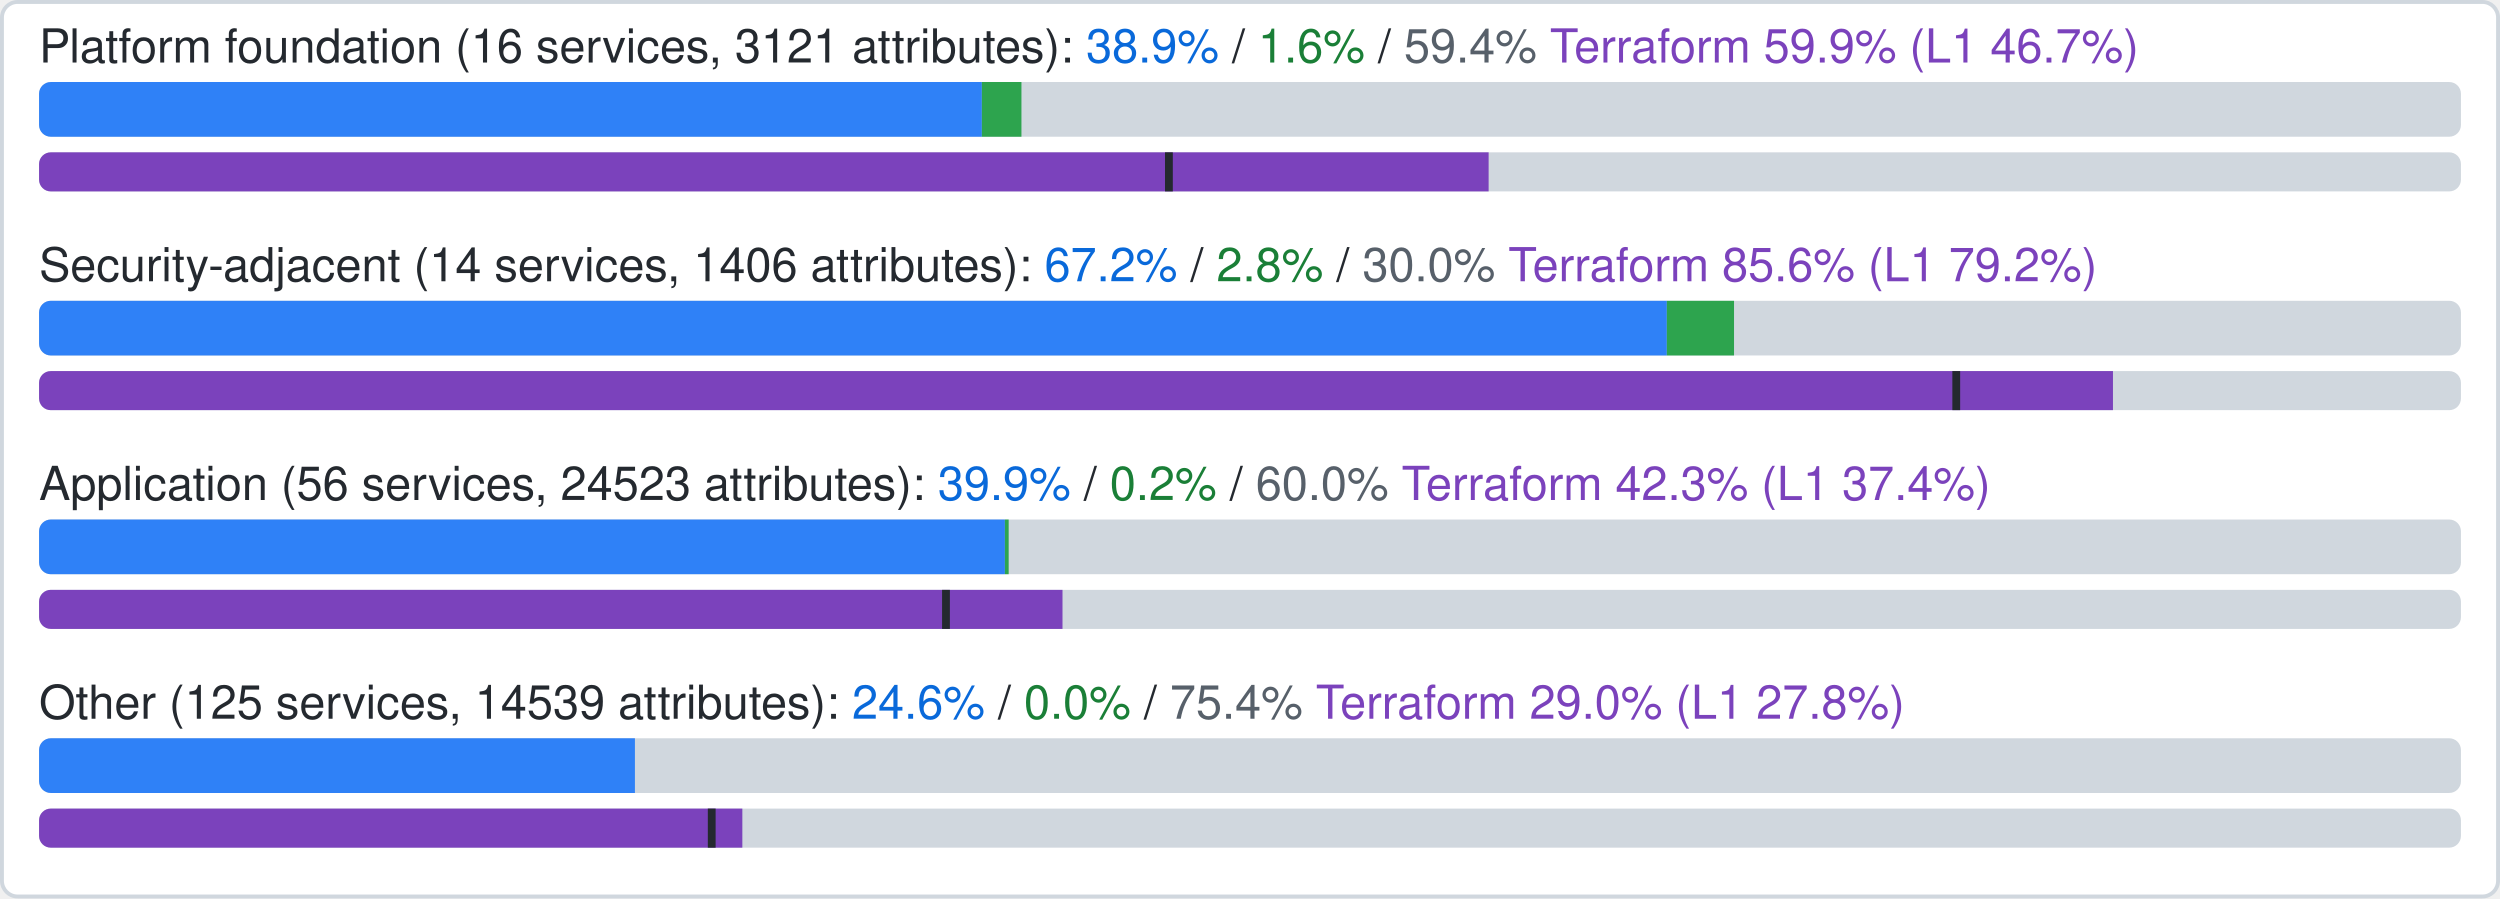
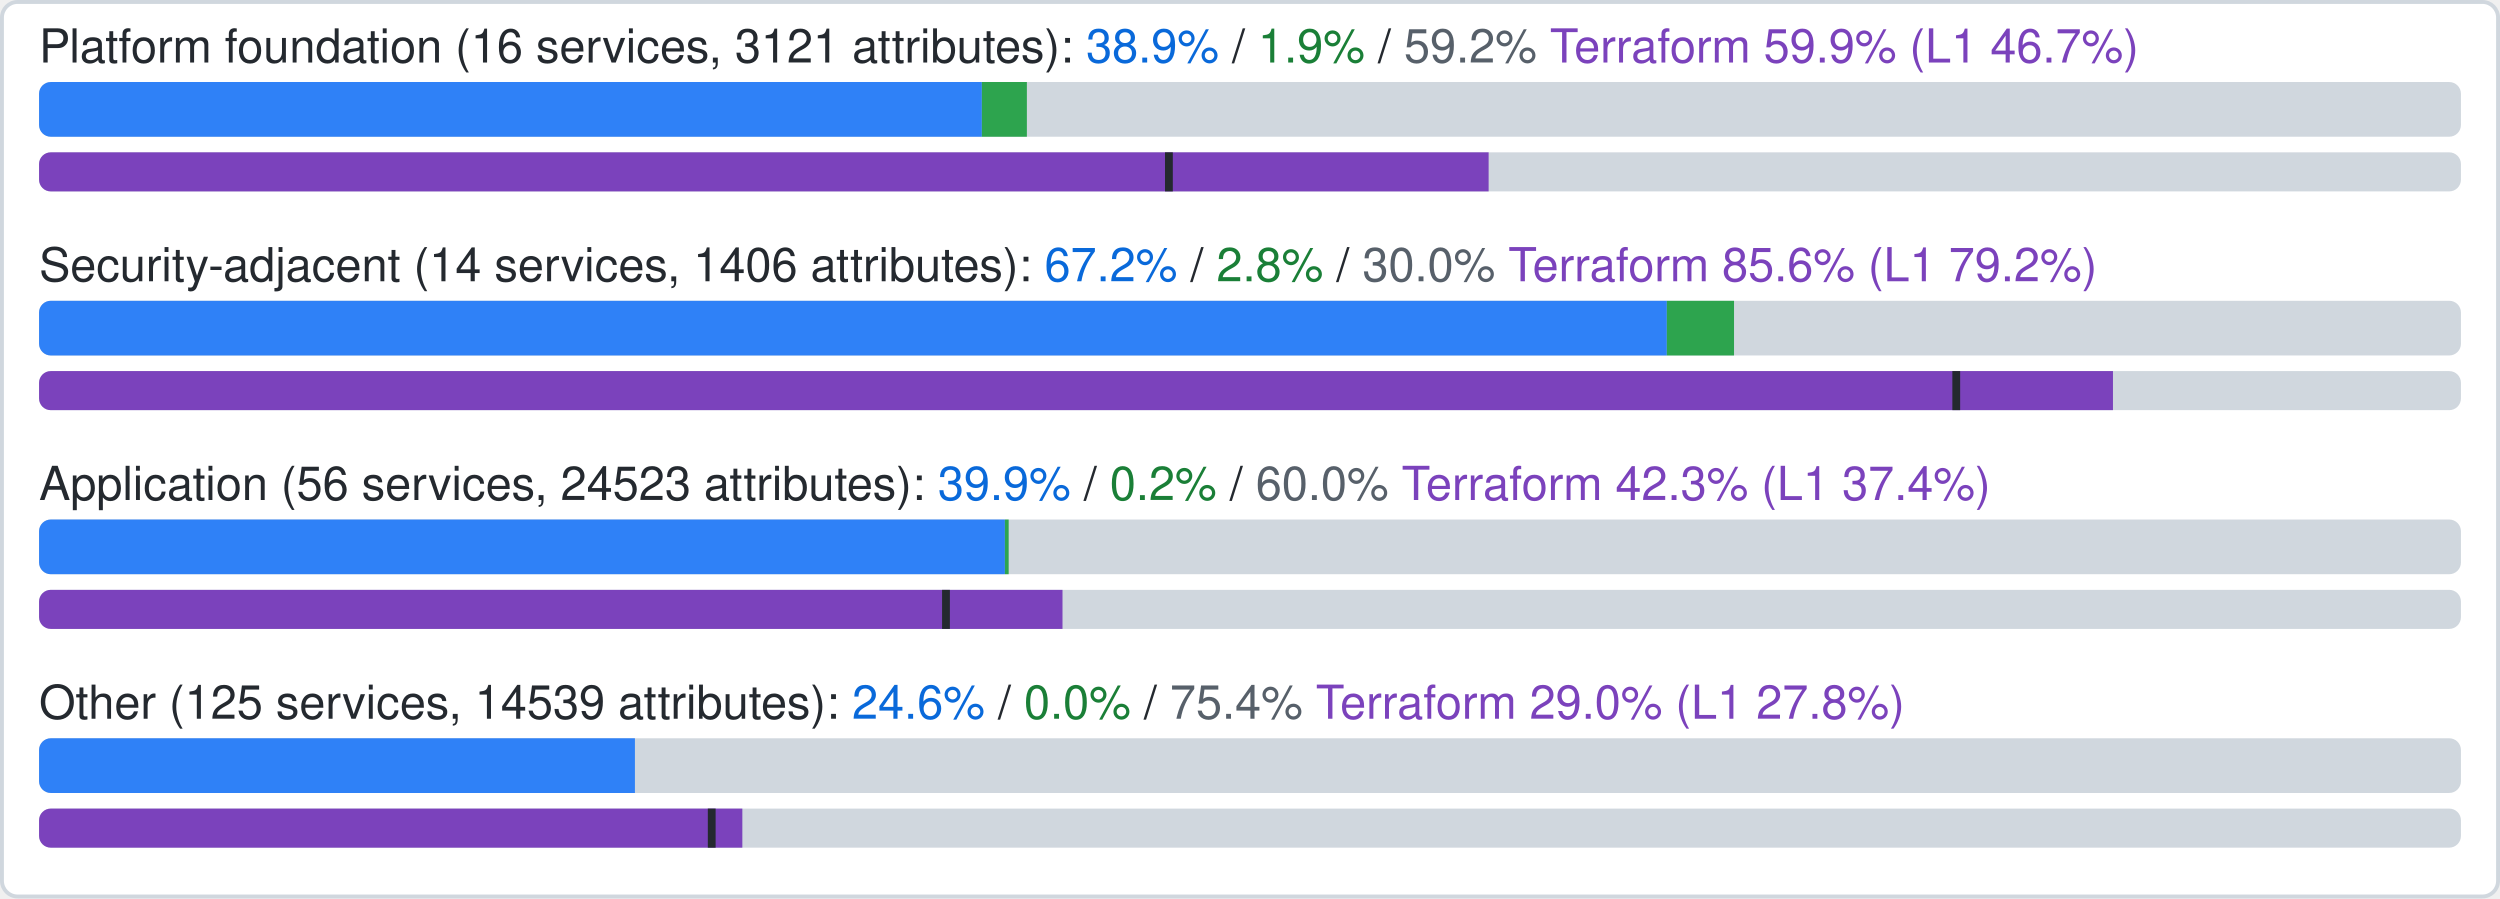
- <svg xmlns="http://www.w3.org/2000/svg" width="640" height="230" viewBox="0 0 640 230" role="img" aria-label="Coverage by category: Platform foundation official 38.9%, ours beyond official 1.6%, uncovered 59.4%, Terraform google-beta 59.9% (L1 46.7%), an estimate; Security-adjacent official 67.2%, ours beyond official 2.8%, uncovered 30.0%, Terraform google-beta 85.6% (L1 79.2%), an estimate; Application official 39.9%, ours beyond official 0.2%, uncovered 60.0%, Terraform google-beta 42.3% (L1 37.4%), an estimate; Other official 24.6%, ours beyond official 0.0%, uncovered 75.4%, Terraform google-beta 29.0% (L1 27.8%), an estimate;">
+ <svg xmlns="http://www.w3.org/2000/svg" width="640" height="230" viewBox="0 0 640 230" role="img" aria-label="Coverage by category: Platform foundation official 38.9%, ours beyond official 1.9%, uncovered 59.2%, Terraform google-beta 59.9% (L1 46.7%), an estimate; Security-adjacent official 67.2%, ours beyond official 2.8%, uncovered 30.0%, Terraform google-beta 85.6% (L1 79.2%), an estimate; Application official 39.9%, ours beyond official 0.2%, uncovered 60.0%, Terraform google-beta 42.3% (L1 37.4%), an estimate; Other official 24.6%, ours beyond official 0.0%, uncovered 75.4%, Terraform google-beta 29.0% (L1 27.8%), an estimate;">
  <rect x="0.5" y="0.5" width="639" height="229" rx="4" fill="#ffffff" stroke="#d0d7de" />
  <clipPath id="c0">
    <rect x="10" y="21" width="620" height="14" rx="3" />
  </clipPath>
-   <text x="10" y="16" font-family="-apple-system,BlinkMacSystemFont,Segoe UI,Helvetica,Arial,sans-serif" font-size="12" fill="#24292f">Platform foundation (16 services, 3121 attributes): <tspan fill="#0969da">38.9%</tspan> / <tspan fill="#1a7f37">1.6%</tspan> / <tspan fill="#57606a">59.4%</tspan>
+   <text x="10" y="16" font-family="-apple-system,BlinkMacSystemFont,Segoe UI,Helvetica,Arial,sans-serif" font-size="12" fill="#24292f">Platform foundation (16 services, 3121 attributes): <tspan fill="#0969da">38.9%</tspan> / <tspan fill="#1a7f37">1.9%</tspan> / <tspan fill="#57606a">59.2%</tspan>
    <tspan fill="#7b42bc">Terraform 59.9% (L1 46.7%)</tspan>
  </text>
  <clipPath id="t0">
    <rect x="10" y="39" width="620" height="10" rx="3" />
  </clipPath>
  <g clip-path="url(#t0)">
    <rect x="10" y="39" width="620" height="10" fill="#d0d7de" />
    <rect x="10" y="39" width="371.09" height="10" fill="#7b42bc" />
    <rect x="298.24" y="39" width="2" height="10" fill="#24292f" />
  </g>
  <g clip-path="url(#c0)">
    <rect x="10" y="21" width="620" height="14" fill="#d0d7de" />
    <rect x="10" y="21" width="241.36" height="14" fill="#2f81f7" />
-     <rect x="251.36" y="21" width="10.13" height="14" fill="#2da44e" />
+     <rect x="251.36" y="21" width="11.52" height="14" fill="#2da44e" />
  </g>
  <clipPath id="c1">
    <rect x="10" y="77" width="620" height="14" rx="3" />
  </clipPath>
  <text x="10" y="72" font-family="-apple-system,BlinkMacSystemFont,Segoe UI,Helvetica,Arial,sans-serif" font-size="12" fill="#24292f">Security-adjacent (14 services, 1406 attributes): <tspan fill="#0969da">67.2%</tspan> / <tspan fill="#1a7f37">2.8%</tspan> / <tspan fill="#57606a">30.0%</tspan>
    <tspan fill="#7b42bc">Terraform 85.6% (L1 79.2%)</tspan>
  </text>
  <clipPath id="t1">
    <rect x="10" y="95" width="620" height="10" rx="3" />
  </clipPath>
  <g clip-path="url(#t1)">
    <rect x="10" y="95" width="620" height="10" fill="#d0d7de" />
    <rect x="10" y="95" width="530.92" height="10" fill="#7b42bc" />
    <rect x="499.80" y="95" width="2" height="10" fill="#24292f" />
  </g>
  <g clip-path="url(#c1)">
    <rect x="10" y="77" width="620" height="14" fill="#d0d7de" />
    <rect x="10" y="77" width="416.71" height="14" fill="#2f81f7" />
    <rect x="426.71" y="77" width="17.20" height="14" fill="#2da44e" />
  </g>
  <clipPath id="c2">
    <rect x="10" y="133" width="620" height="14" rx="3" />
  </clipPath>
  <text x="10" y="128" font-family="-apple-system,BlinkMacSystemFont,Segoe UI,Helvetica,Arial,sans-serif" font-size="12" fill="#24292f">Application (56 services, 24523 attributes): <tspan fill="#0969da">39.9%</tspan> / <tspan fill="#1a7f37">0.2%</tspan> / <tspan fill="#57606a">60.0%</tspan>
    <tspan fill="#7b42bc">Terraform 42.3% (L1 37.4%)</tspan>
  </text>
  <clipPath id="t2">
    <rect x="10" y="151" width="620" height="10" rx="3" />
  </clipPath>
  <g clip-path="url(#t2)">
    <rect x="10" y="151" width="620" height="10" fill="#d0d7de" />
    <rect x="10" y="151" width="262.00" height="10" fill="#7b42bc" />
    <rect x="241.17" y="151" width="2" height="10" fill="#24292f" />
  </g>
  <g clip-path="url(#c2)">
    <rect x="10" y="133" width="620" height="14" fill="#d0d7de" />
    <rect x="10" y="133" width="247.26" height="14" fill="#2f81f7" />
    <rect x="257.26" y="133" width="0.96" height="14" fill="#2da44e" />
  </g>
  <clipPath id="c3">
    <rect x="10" y="189" width="620" height="14" rx="3" />
  </clipPath>
  <text x="10" y="184" font-family="-apple-system,BlinkMacSystemFont,Segoe UI,Helvetica,Arial,sans-serif" font-size="12" fill="#24292f">Other (125 services, 14539 attributes): <tspan fill="#0969da">24.6%</tspan> / <tspan fill="#1a7f37">0.0%</tspan> / <tspan fill="#57606a">75.4%</tspan>
    <tspan fill="#7b42bc">Terraform 29.0% (L1 27.8%)</tspan>
  </text>
  <clipPath id="t3">
    <rect x="10" y="207" width="620" height="10" rx="3" />
  </clipPath>
  <g clip-path="url(#t3)">
    <rect x="10" y="207" width="620" height="10" fill="#d0d7de" />
    <rect x="10" y="207" width="180.04" height="10" fill="#7b42bc" />
    <rect x="181.20" y="207" width="2" height="10" fill="#24292f" />
  </g>
  <g clip-path="url(#c3)">
    <rect x="10" y="189" width="620" height="14" fill="#d0d7de" />
    <rect x="10" y="189" width="152.54" height="14" fill="#2f81f7" />
  </g>
</svg>
